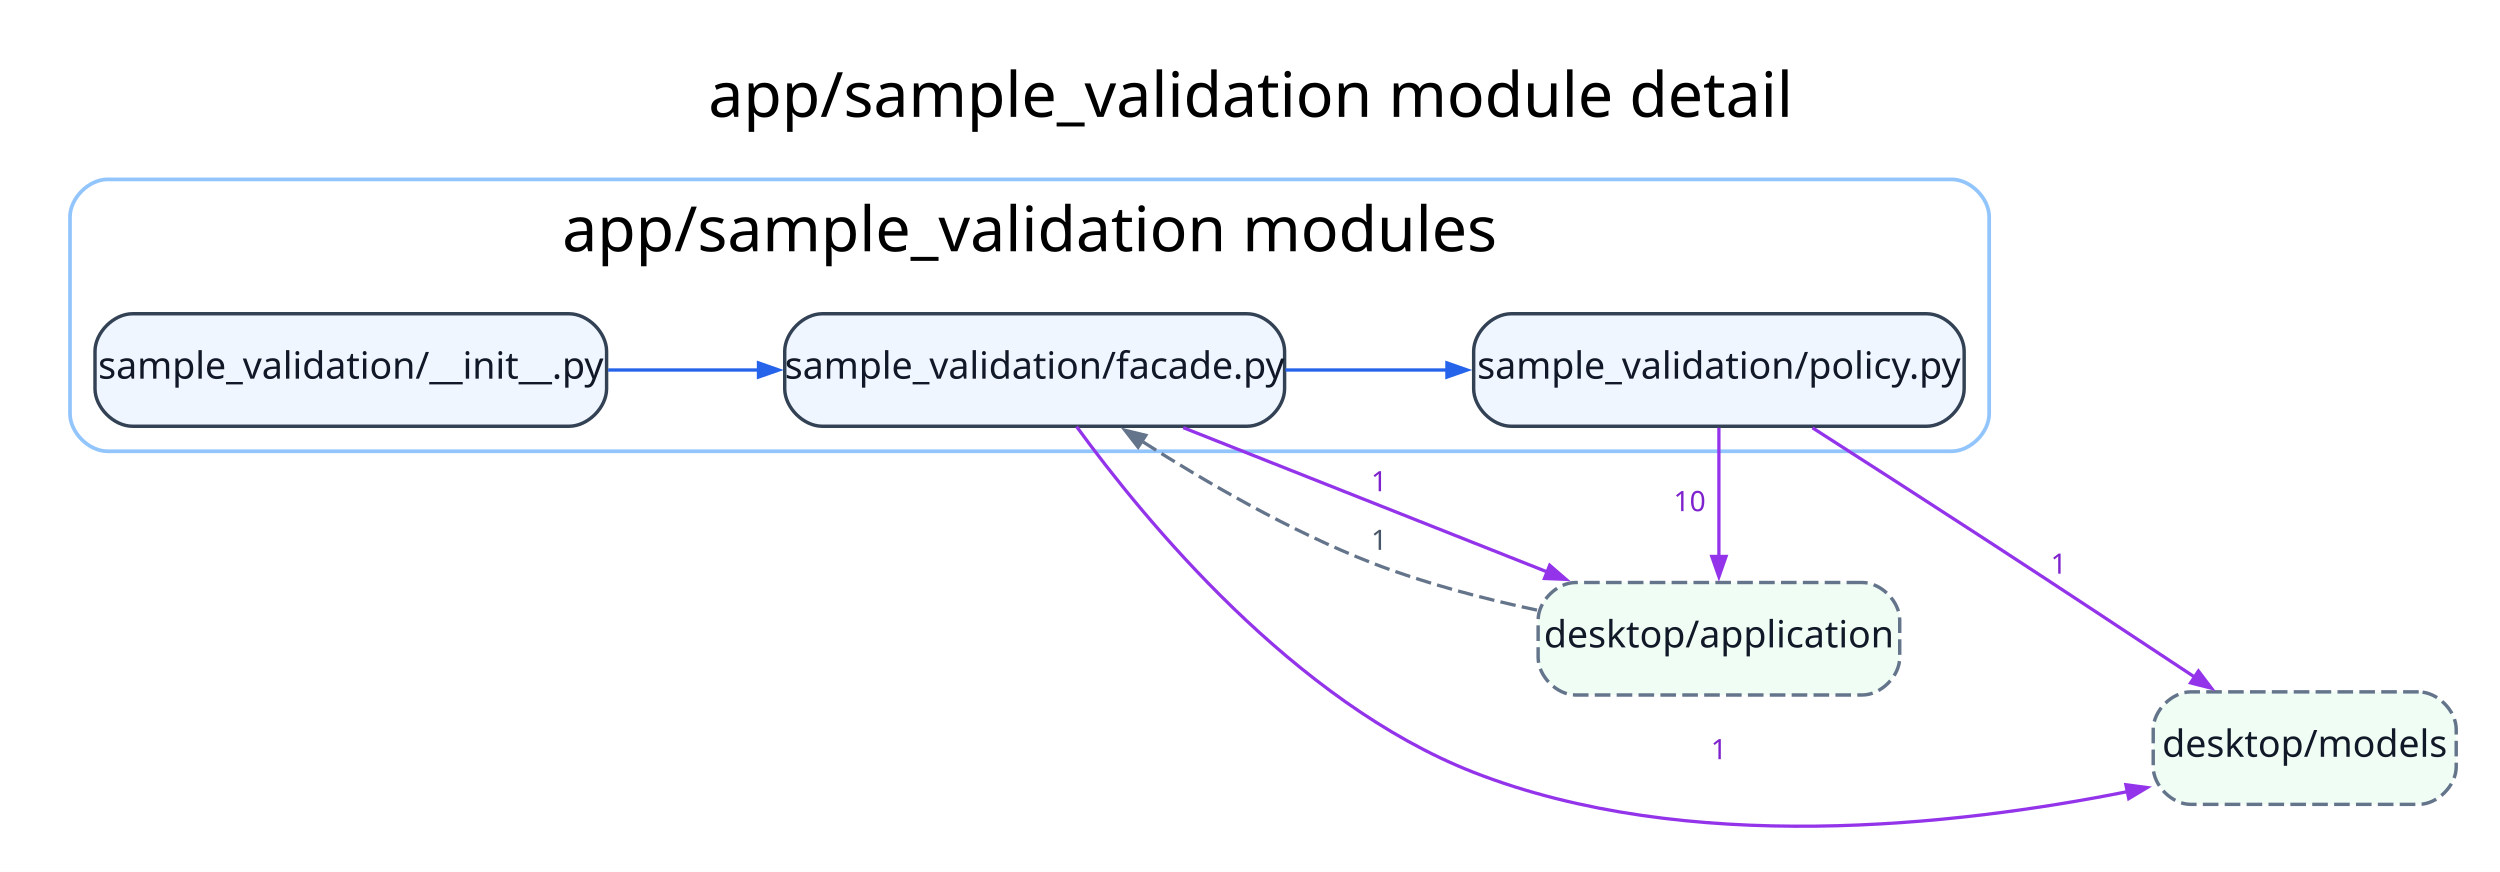
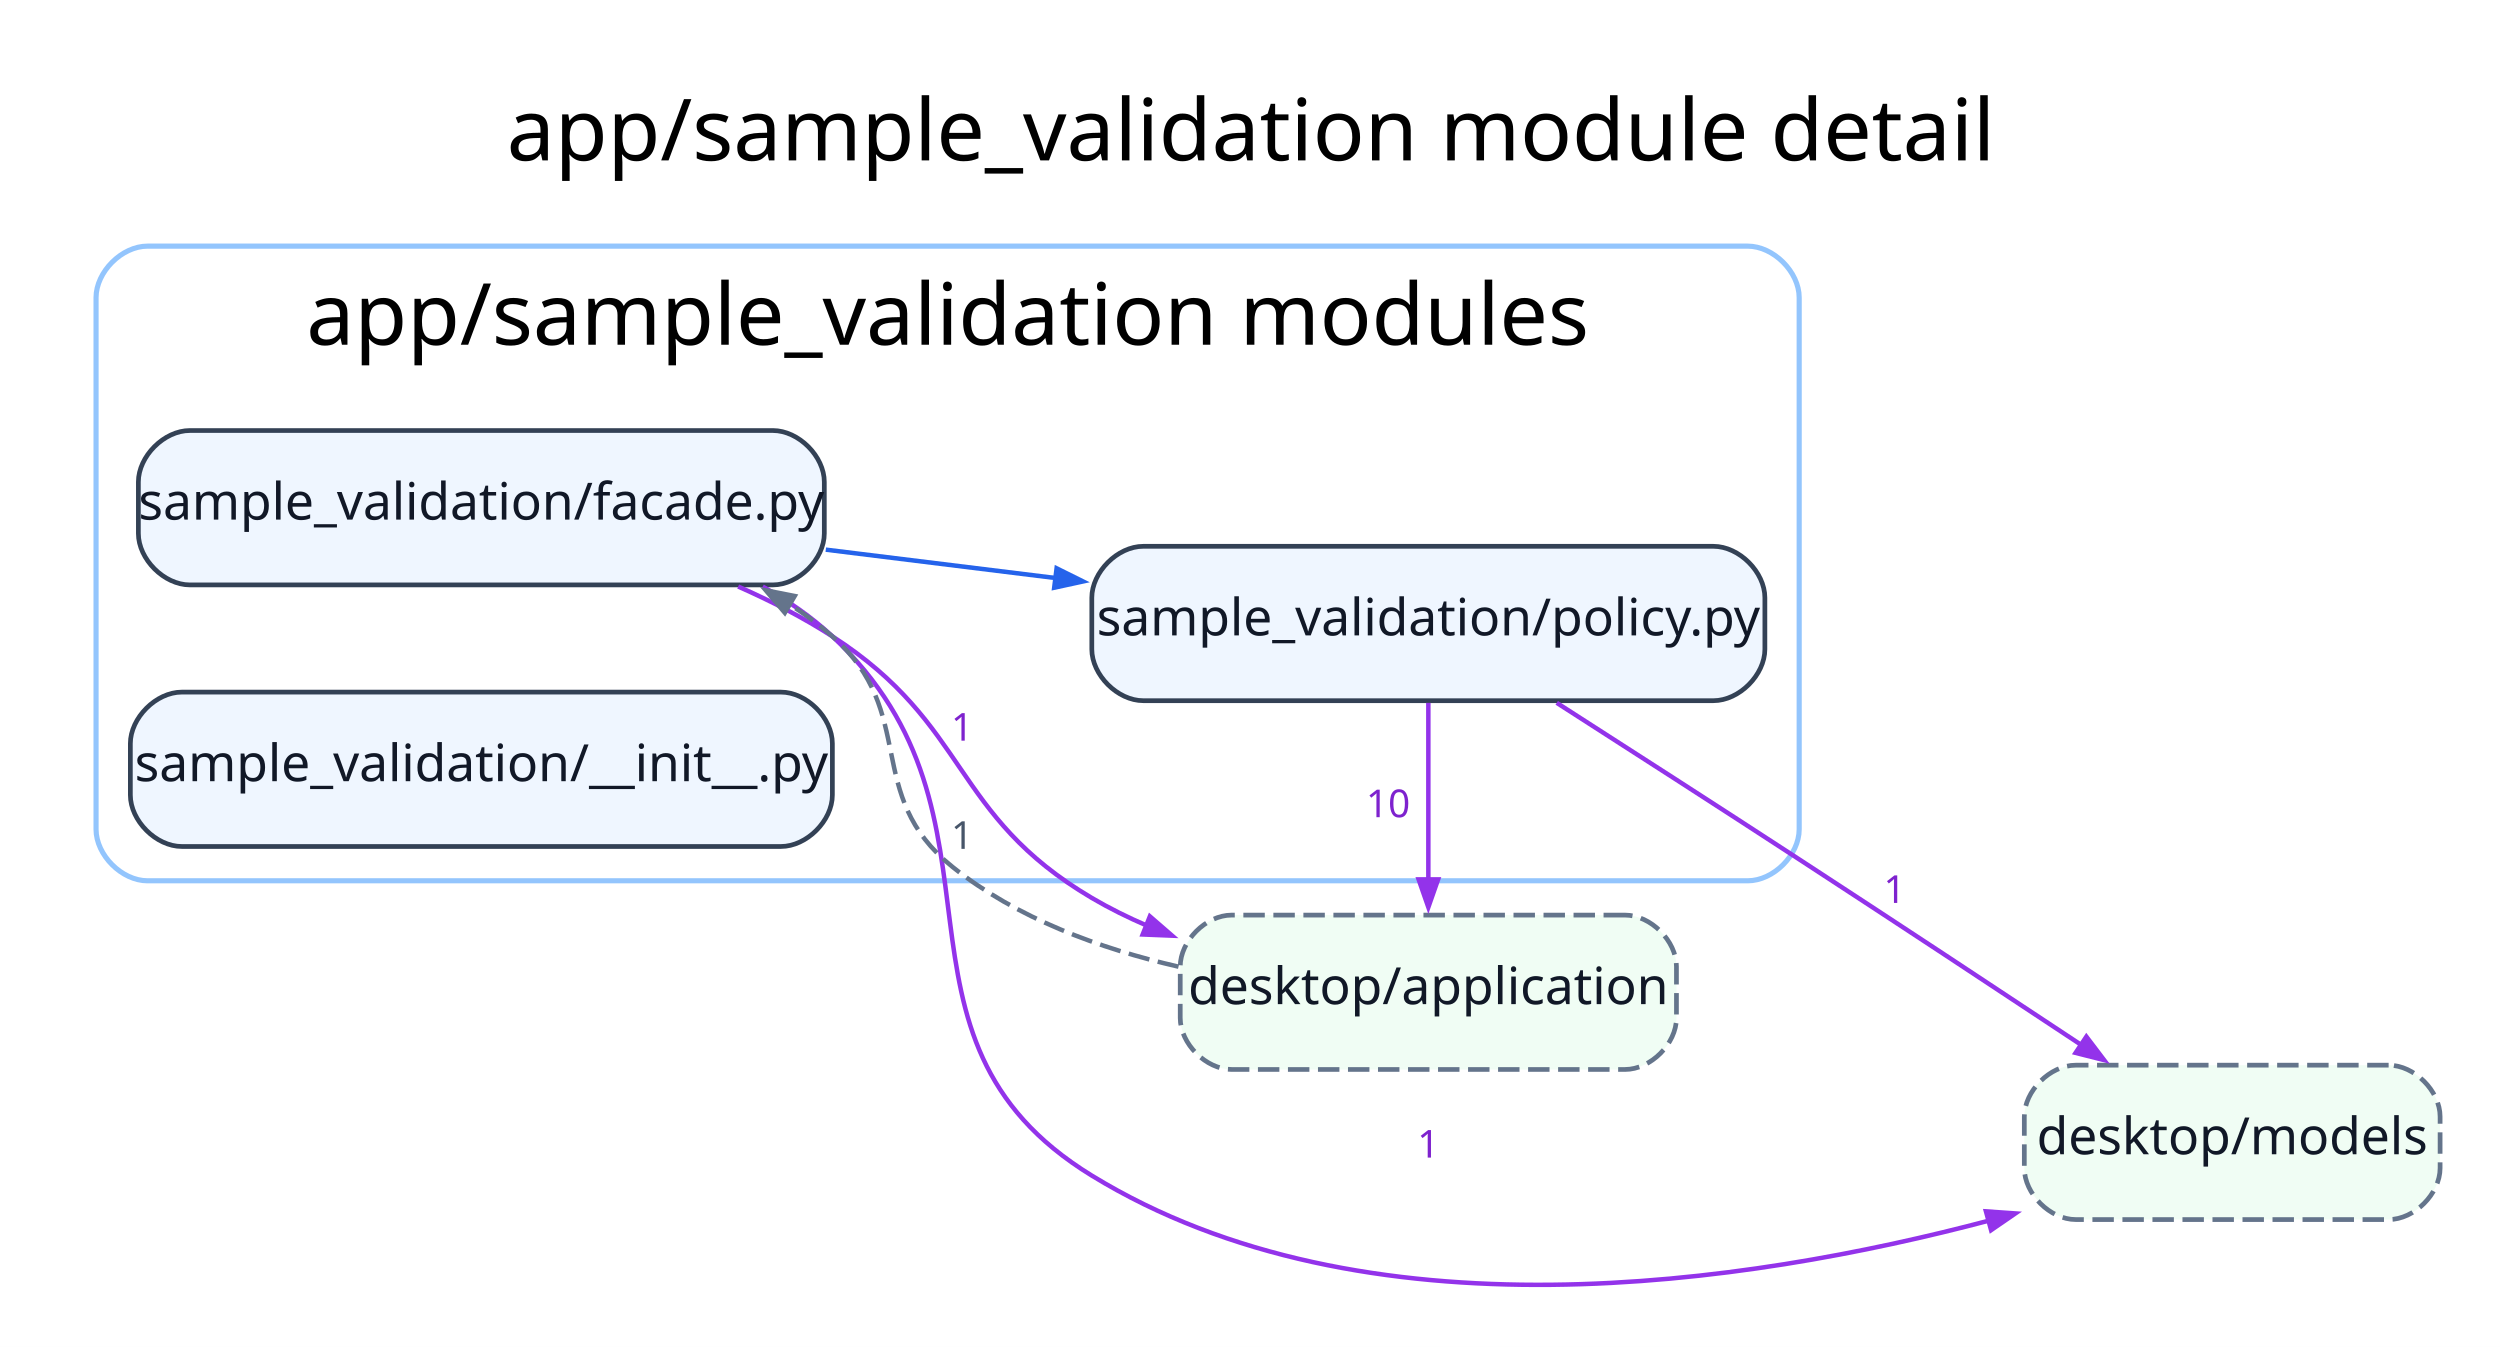
- <svg xmlns="http://www.w3.org/2000/svg" width="800pt" height="279pt" viewBox="0.00 0.00 800.00 279.00">
-   <g id="graph0" class="graph" transform="scale(1 1) rotate(0) translate(14.4 264.57)">
-     <polygon fill="white" stroke="none" points="-14.4,14.4 -14.4,-264.57 785.99,-264.57 785.99,14.4 -14.4,14.4" />
-     <text xml:space="preserve" text-anchor="middle" x="385.8" y="-227.17" font-family="Segoe UI" font-size="20.00">app/sample_validation module detail</text>
+ <svg xmlns="http://www.w3.org/2000/svg" width="583pt" height="314pt" viewBox="0.00 0.00 583.00 314.00">
+   <g id="graph0" class="graph" transform="scale(1 1) rotate(0) translate(14.4 299.7)">
+     <polygon fill="white" stroke="none" points="-14.4,14.4 -14.4,-299.7 569.03,-299.7 569.03,14.4 -14.4,14.4" />
+     <text xml:space="preserve" text-anchor="middle" x="277.31" y="-262.3" font-family="Segoe UI" font-size="20.00">app/sample_validation module detail</text>
    <g id="clust1" class="cluster">
-       <path fill="white" stroke="#93c5fd" stroke-width="1.2" d="M20,-120.17C20,-120.17 610.13,-120.17 610.13,-120.17 616.13,-120.17 622.13,-126.17 622.13,-132.17 622.13,-132.17 622.13,-195.17 622.13,-195.17 622.13,-201.17 616.13,-207.17 610.13,-207.17 610.13,-207.17 20,-207.17 20,-207.17 14,-207.17 8,-201.17 8,-195.17 8,-195.17 8,-132.17 8,-132.17 8,-126.17 14,-120.17 20,-120.17" />
-       <text xml:space="preserve" text-anchor="middle" x="315.07" y="-184.17" font-family="Segoe UI" font-size="20.00">app/sample_validation modules</text>
+       <path fill="white" stroke="#93c5fd" stroke-width="1.2" d="M20,-94.3C20,-94.3 393.17,-94.3 393.17,-94.3 399.17,-94.3 405.17,-100.3 405.17,-106.3 405.17,-106.3 405.17,-230.3 405.17,-230.3 405.17,-236.3 399.17,-242.3 393.17,-242.3 393.17,-242.3 20,-242.3 20,-242.3 14,-242.3 8,-236.3 8,-230.3 8,-230.3 8,-106.3 8,-106.3 8,-100.3 14,-94.3 20,-94.3" />
+       <text xml:space="preserve" text-anchor="middle" x="206.59" y="-219.3" font-family="Segoe UI" font-size="20.00">app/sample_validation modules</text>
    </g>
    <g id="node1" class="node">
-       <path fill="#eff6ff" stroke="#334155" stroke-width="1.1" d="M167.71,-164.17C167.71,-164.17 28,-164.17 28,-164.17 22,-164.17 16,-158.17 16,-152.17 16,-152.17 16,-140.17 16,-140.17 16,-134.17 22,-128.17 28,-128.17 28,-128.17 167.71,-128.17 167.71,-128.17 173.71,-128.17 179.71,-134.17 179.71,-140.17 179.71,-140.17 179.71,-152.17 179.71,-152.17 179.71,-158.17 173.71,-164.17 167.71,-164.17" />
-       <text xml:space="preserve" text-anchor="middle" x="97.86" y="-143.4" font-family="Segoe UI" font-size="12.00" fill="#111827">sample_validation/__init__.py</text>
+       <path fill="#eff6ff" stroke="#334155" stroke-width="1.1" d="M167.71,-138.3C167.71,-138.3 28,-138.3 28,-138.3 22,-138.3 16,-132.3 16,-126.3 16,-126.3 16,-114.3 16,-114.3 16,-108.3 22,-102.3 28,-102.3 28,-102.3 167.71,-102.3 167.71,-102.3 173.71,-102.3 179.71,-108.3 179.71,-114.3 179.71,-114.3 179.71,-126.3 179.71,-126.3 179.71,-132.3 173.71,-138.3 167.71,-138.3" />
+       <text xml:space="preserve" text-anchor="middle" x="97.85" y="-117.53" font-family="Segoe UI" font-size="12.00" fill="#111827">sample_validation/__init__.py</text>
    </g>
    <g id="node2" class="node">
-       <path fill="#eff6ff" stroke="#334155" stroke-width="1.1" d="M384.67,-164.17C384.67,-164.17 248.71,-164.17 248.71,-164.17 242.71,-164.17 236.71,-158.17 236.71,-152.17 236.71,-152.17 236.71,-140.17 236.71,-140.17 236.71,-134.17 242.71,-128.17 248.71,-128.17 248.71,-128.17 384.67,-128.17 384.67,-128.17 390.67,-128.17 396.67,-134.17 396.67,-140.17 396.67,-140.17 396.67,-152.17 396.67,-152.17 396.67,-158.17 390.67,-164.17 384.67,-164.17" />
-       <text xml:space="preserve" text-anchor="middle" x="316.69" y="-143.4" font-family="Segoe UI" font-size="12.00" fill="#111827">sample_validation/facade.py</text>
+       <path fill="#eff6ff" stroke="#334155" stroke-width="1.1" d="M165.83,-199.3C165.83,-199.3 29.87,-199.3 29.87,-199.3 23.87,-199.3 17.87,-193.3 17.87,-187.3 17.87,-187.3 17.87,-175.3 17.87,-175.3 17.87,-169.3 23.87,-163.3 29.87,-163.3 29.87,-163.3 165.83,-163.3 165.83,-163.3 171.83,-163.3 177.83,-169.3 177.83,-175.3 177.83,-175.3 177.83,-187.3 177.83,-187.3 177.83,-193.3 171.83,-199.3 165.83,-199.3" />
+       <text xml:space="preserve" text-anchor="middle" x="97.85" y="-178.53" font-family="Segoe UI" font-size="12.00" fill="#111827">sample_validation/facade.py</text>
+     </g>
+     <g id="node3" class="node">
+       <path fill="#eff6ff" stroke="#334155" stroke-width="1.1" d="M385.17,-172.3C385.17,-172.3 252.21,-172.3 252.21,-172.3 246.21,-172.3 240.21,-166.3 240.21,-160.3 240.21,-160.3 240.21,-148.3 240.21,-148.3 240.21,-142.3 246.21,-136.3 252.21,-136.3 252.21,-136.3 385.17,-136.3 385.17,-136.3 391.17,-136.3 397.17,-142.3 397.17,-148.3 397.17,-148.3 397.17,-160.3 397.17,-160.3 397.17,-166.3 391.17,-172.3 385.17,-172.3" />
+       <text xml:space="preserve" text-anchor="middle" x="318.69" y="-151.53" font-family="Segoe UI" font-size="12.00" fill="#111827">sample_validation/policy.py</text>
    </g>
    <g id="edge1" class="edge">
-       <path fill="none" stroke="#2563eb" stroke-width="1.05" d="M180.21,-146.17C196.01,-146.17 212.63,-146.17 228.61,-146.17" />
-       <polygon fill="#2563eb" stroke="#2563eb" stroke-width="1.05" points="228.31,-148.45 234.81,-146.17 228.31,-143.9 228.31,-148.45" />
+       <path fill="none" stroke="#2563eb" stroke-width="1.05" d="M178.17,-171.52C195.72,-169.35 214.39,-167.05 232.18,-164.85" />
+       <polygon fill="#2563eb" stroke="#2563eb" stroke-width="1.05" points="232,-167.17 238.17,-164.11 231.44,-162.65 232,-167.17" />
    </g>
-     <g id="node3" class="node">
-       <path fill="#eff6ff" stroke="#334155" stroke-width="1.1" d="M602.13,-164.17C602.13,-164.17 469.17,-164.17 469.17,-164.17 463.17,-164.17 457.17,-158.17 457.17,-152.17 457.17,-152.17 457.17,-140.17 457.17,-140.17 457.17,-134.17 463.17,-128.17 469.17,-128.17 469.17,-128.17 602.13,-128.17 602.13,-128.17 608.13,-128.17 614.13,-134.17 614.13,-140.17 614.13,-140.17 614.13,-152.17 614.13,-152.17 614.13,-158.17 608.13,-164.17 602.13,-164.17" />
-       <text xml:space="preserve" text-anchor="middle" x="535.65" y="-143.4" font-family="Segoe UI" font-size="12.00" fill="#111827">sample_validation/policy.py</text>
+     <g id="node4" class="node">
+       <path fill="#f0fdf4" stroke="#64748b" stroke-width="1.1" stroke-dasharray="5,2" d="M364.55,-86.3C364.55,-86.3 272.83,-86.3 272.83,-86.3 266.83,-86.3 260.83,-80.3 260.83,-74.3 260.83,-74.3 260.83,-62.3 260.83,-62.3 260.83,-56.3 266.83,-50.3 272.83,-50.3 272.83,-50.3 364.55,-50.3 364.55,-50.3 370.55,-50.3 376.55,-56.3 376.55,-62.3 376.55,-62.3 376.55,-74.3 376.55,-74.3 376.55,-80.3 370.55,-86.3 364.55,-86.3" />
+       <text xml:space="preserve" text-anchor="middle" x="318.69" y="-65.53" font-family="Segoe UI" font-size="12.00" fill="#111827">desktop/application</text>
    </g>
    <g id="edge2" class="edge">
-       <path fill="none" stroke="#2563eb" stroke-width="1.05" d="M396.94,-146.17C413.84,-146.17 431.76,-146.17 448.89,-146.17" />
-       <polygon fill="#2563eb" stroke="#2563eb" stroke-width="1.05" points="448.61,-148.45 455.11,-146.17 448.61,-143.9 448.61,-148.45" />
+       <path fill="none" stroke="#9333ea" stroke-width="1.05" d="M157.74,-162.92C165.39,-159.55 172.91,-155.68 179.71,-151.3 211.81,-130.62 207.32,-109.71 240.21,-90.3 244.32,-87.88 248.71,-85.71 253.23,-83.77" />
+       <polygon fill="#9333ea" stroke="#9333ea" stroke-width="1.05" points="253.75,-86.01 258.95,-81.5 252.07,-81.78 253.75,-86.01" />
+       <text xml:space="preserve" text-anchor="middle" x="209.96" y="-126.98" font-family="Segoe UI" font-size="9.00" fill="#7e22ce">1</text>
    </g>
-     <g id="node4" class="node">
-       <path fill="#f0fdf4" stroke="#64748b" stroke-width="1.1" stroke-dasharray="5,2" d="M581.51,-78.17C581.51,-78.17 489.8,-78.17 489.8,-78.17 483.8,-78.17 477.8,-72.17 477.8,-66.17 477.8,-66.17 477.8,-54.17 477.8,-54.17 477.8,-48.17 483.8,-42.17 489.8,-42.17 489.8,-42.17 581.51,-42.17 581.51,-42.17 587.51,-42.17 593.51,-48.17 593.51,-54.17 593.51,-54.17 593.51,-66.17 593.51,-66.17 593.51,-72.17 587.51,-78.17 581.51,-78.17" />
-       <text xml:space="preserve" text-anchor="middle" x="535.65" y="-57.4" font-family="Segoe UI" font-size="12.00" fill="#111827">desktop/application</text>
+     <g id="node5" class="node">
+       <path fill="#f0fdf4" stroke="#64748b" stroke-width="1.1" stroke-dasharray="5,2" d="M542.63,-51.3C542.63,-51.3 469.67,-51.3 469.67,-51.3 463.67,-51.3 457.67,-45.3 457.67,-39.3 457.67,-39.3 457.67,-27.3 457.67,-27.3 457.67,-21.3 463.67,-15.3 469.67,-15.3 469.67,-15.3 542.63,-15.3 542.63,-15.3 548.63,-15.3 554.63,-21.3 554.63,-27.3 554.63,-27.3 554.63,-39.3 554.63,-39.3 554.63,-45.3 548.63,-51.3 542.63,-51.3" />
+       <text xml:space="preserve" text-anchor="middle" x="506.15" y="-30.53" font-family="Segoe UI" font-size="12.00" fill="#111827">desktop/models</text>
    </g>
    <g id="edge3" class="edge">
-       <path fill="none" stroke="#9333ea" stroke-width="1.05" d="M364.23,-127.72C398.41,-114.18 444.92,-95.74 480.72,-81.55" />
-       <polygon fill="#9333ea" stroke="#9333ea" stroke-width="1.05" points="481.5,-83.69 486.71,-79.18 479.83,-79.46 481.5,-83.69" />
-       <text xml:space="preserve" text-anchor="middle" x="426.92" y="-107.37" font-family="Segoe UI" font-size="9.00" fill="#7e22ce">1</text>
-     </g>
-     <g id="node5" class="node">
-       <path fill="#f0fdf4" stroke="#64748b" stroke-width="1.1" stroke-dasharray="5,2" d="M759.59,-43.17C759.59,-43.17 686.63,-43.17 686.63,-43.17 680.63,-43.17 674.63,-37.17 674.63,-31.17 674.63,-31.17 674.63,-19.17 674.63,-19.17 674.63,-13.17 680.63,-7.17 686.63,-7.17 686.63,-7.17 759.59,-7.17 759.59,-7.17 765.59,-7.17 771.59,-13.17 771.59,-19.17 771.59,-19.17 771.59,-31.17 771.59,-31.17 771.59,-37.17 765.59,-43.17 759.59,-43.17" />
-       <text xml:space="preserve" text-anchor="middle" x="723.11" y="-22.4" font-family="Segoe UI" font-size="12.00" fill="#111827">desktop/models</text>
+       <path fill="none" stroke="#9333ea" stroke-width="1.05" d="M163.46,-162.91C169.34,-159.63 174.89,-155.8 179.71,-151.3 225.05,-108.98 187.32,-57.95 240.21,-25.55 303.67,13.33 392.7,-0.01 449.65,-15.11" />
+       <polygon fill="#9333ea" stroke="#9333ea" stroke-width="1.05" points="448.72,-17.21 455.59,-16.73 449.92,-12.83 448.72,-17.21" />
+       <text xml:space="preserve" text-anchor="middle" x="318.69" y="-29.75" font-family="Segoe UI" font-size="9.00" fill="#7e22ce">1</text>
    </g>
    <g id="edge4" class="edge">
-       <path fill="none" stroke="#9333ea" stroke-width="1.05" d="M330.12,-128.05C351.81,-98.22 399.78,-39.86 457.17,-17.42 525.39,9.25 611.2,-0.24 666.35,-11.24" />
-       <polygon fill="#9333ea" stroke="#9333ea" stroke-width="1.05" points="665.88,-13.46 672.7,-12.55 666.8,-9.01 665.88,-13.46" />
-       <text xml:space="preserve" text-anchor="middle" x="535.65" y="-21.62" font-family="Segoe UI" font-size="9.00" fill="#7e22ce">1</text>
+       <path fill="none" stroke="#9333ea" stroke-width="1.05" d="M318.69,-135.79C318.69,-123.73 318.69,-107.81 318.69,-94.46" />
+       <polygon fill="#9333ea" stroke="#9333ea" stroke-width="1.05" points="320.97,-94.63 318.69,-88.13 316.42,-94.63 320.97,-94.63" />
+       <text xml:space="preserve" text-anchor="middle" x="309.31" y="-109.13" font-family="Segoe UI" font-size="9.00" fill="#7e22ce">10</text>
    </g>
    <g id="edge5" class="edge">
-       <path fill="none" stroke="#9333ea" stroke-width="1.05" d="M535.65,-127.67C535.65,-115.6 535.65,-99.68 535.65,-86.33" />
-       <polygon fill="#9333ea" stroke="#9333ea" stroke-width="1.05" points="537.93,-86.5 535.65,-80 533.38,-86.5 537.93,-86.5" />
-       <text xml:space="preserve" text-anchor="middle" x="526.28" y="-101" font-family="Segoe UI" font-size="9.00" fill="#7e22ce">10</text>
+       <path fill="none" stroke="#9333ea" stroke-width="1.05" d="M348.63,-135.8C365.21,-125.17 386.39,-111.54 405.17,-99.3 427.15,-84.98 451.74,-68.75 471.03,-55.97" />
+       <polygon fill="#9333ea" stroke="#9333ea" stroke-width="1.05" points="472.14,-57.96 476.3,-52.48 469.62,-54.17 472.14,-57.96" />
+       <text xml:space="preserve" text-anchor="middle" x="427.42" y="-89.13" font-family="Segoe UI" font-size="9.00" fill="#7e22ce">1</text>
    </g>
    <g id="edge6" class="edge">
-       <path fill="none" stroke="#9333ea" stroke-width="1.05" d="M565.59,-127.67C582.17,-117.04 603.35,-103.41 622.13,-91.17 644.11,-76.85 668.7,-60.62 687.99,-47.84" />
-       <polygon fill="#9333ea" stroke="#9333ea" stroke-width="1.05" points="689.1,-49.84 693.26,-44.35 686.58,-46.04 689.1,-49.84" />
-       <text xml:space="preserve" text-anchor="middle" x="644.38" y="-81" font-family="Segoe UI" font-size="9.00" fill="#7e22ce">1</text>
-     </g>
-     <g id="edge7" class="edge">
-       <path fill="none" stroke="#64748b" stroke-width="1.05" stroke-dasharray="5,2" d="M477.44,-69.33C460.15,-73.01 441.35,-77.95 424.67,-84.42 398.63,-94.53 371.39,-110.34 350.91,-123.44" />
-       <polygon fill="#64748b" stroke="#64748b" stroke-width="1.05" points="349.79,-121.45 345.57,-126.9 352.26,-125.27 349.79,-121.45" />
-       <text xml:space="preserve" text-anchor="middle" x="426.92" y="-88.62" font-family="Segoe UI" font-size="9.00" fill="#475569">1</text>
+       <path fill="none" stroke="#64748b" stroke-width="1.05" stroke-dasharray="5,2" d="M260.43,-74.27C242.08,-78.47 222.67,-85.57 207.71,-97.55 186.69,-114.39 199.91,-133.48 179.71,-151.3 176.63,-154.02 173.28,-156.5 169.76,-158.76" />
+       <polygon fill="#64748b" stroke="#64748b" stroke-width="1.05" points="168.62,-156.79 164.17,-162.04 170.93,-160.71 168.62,-156.79" />
+       <text xml:space="preserve" text-anchor="middle" x="209.96" y="-101.75" font-family="Segoe UI" font-size="9.00" fill="#475569">1</text>
    </g>
  </g>
</svg>
